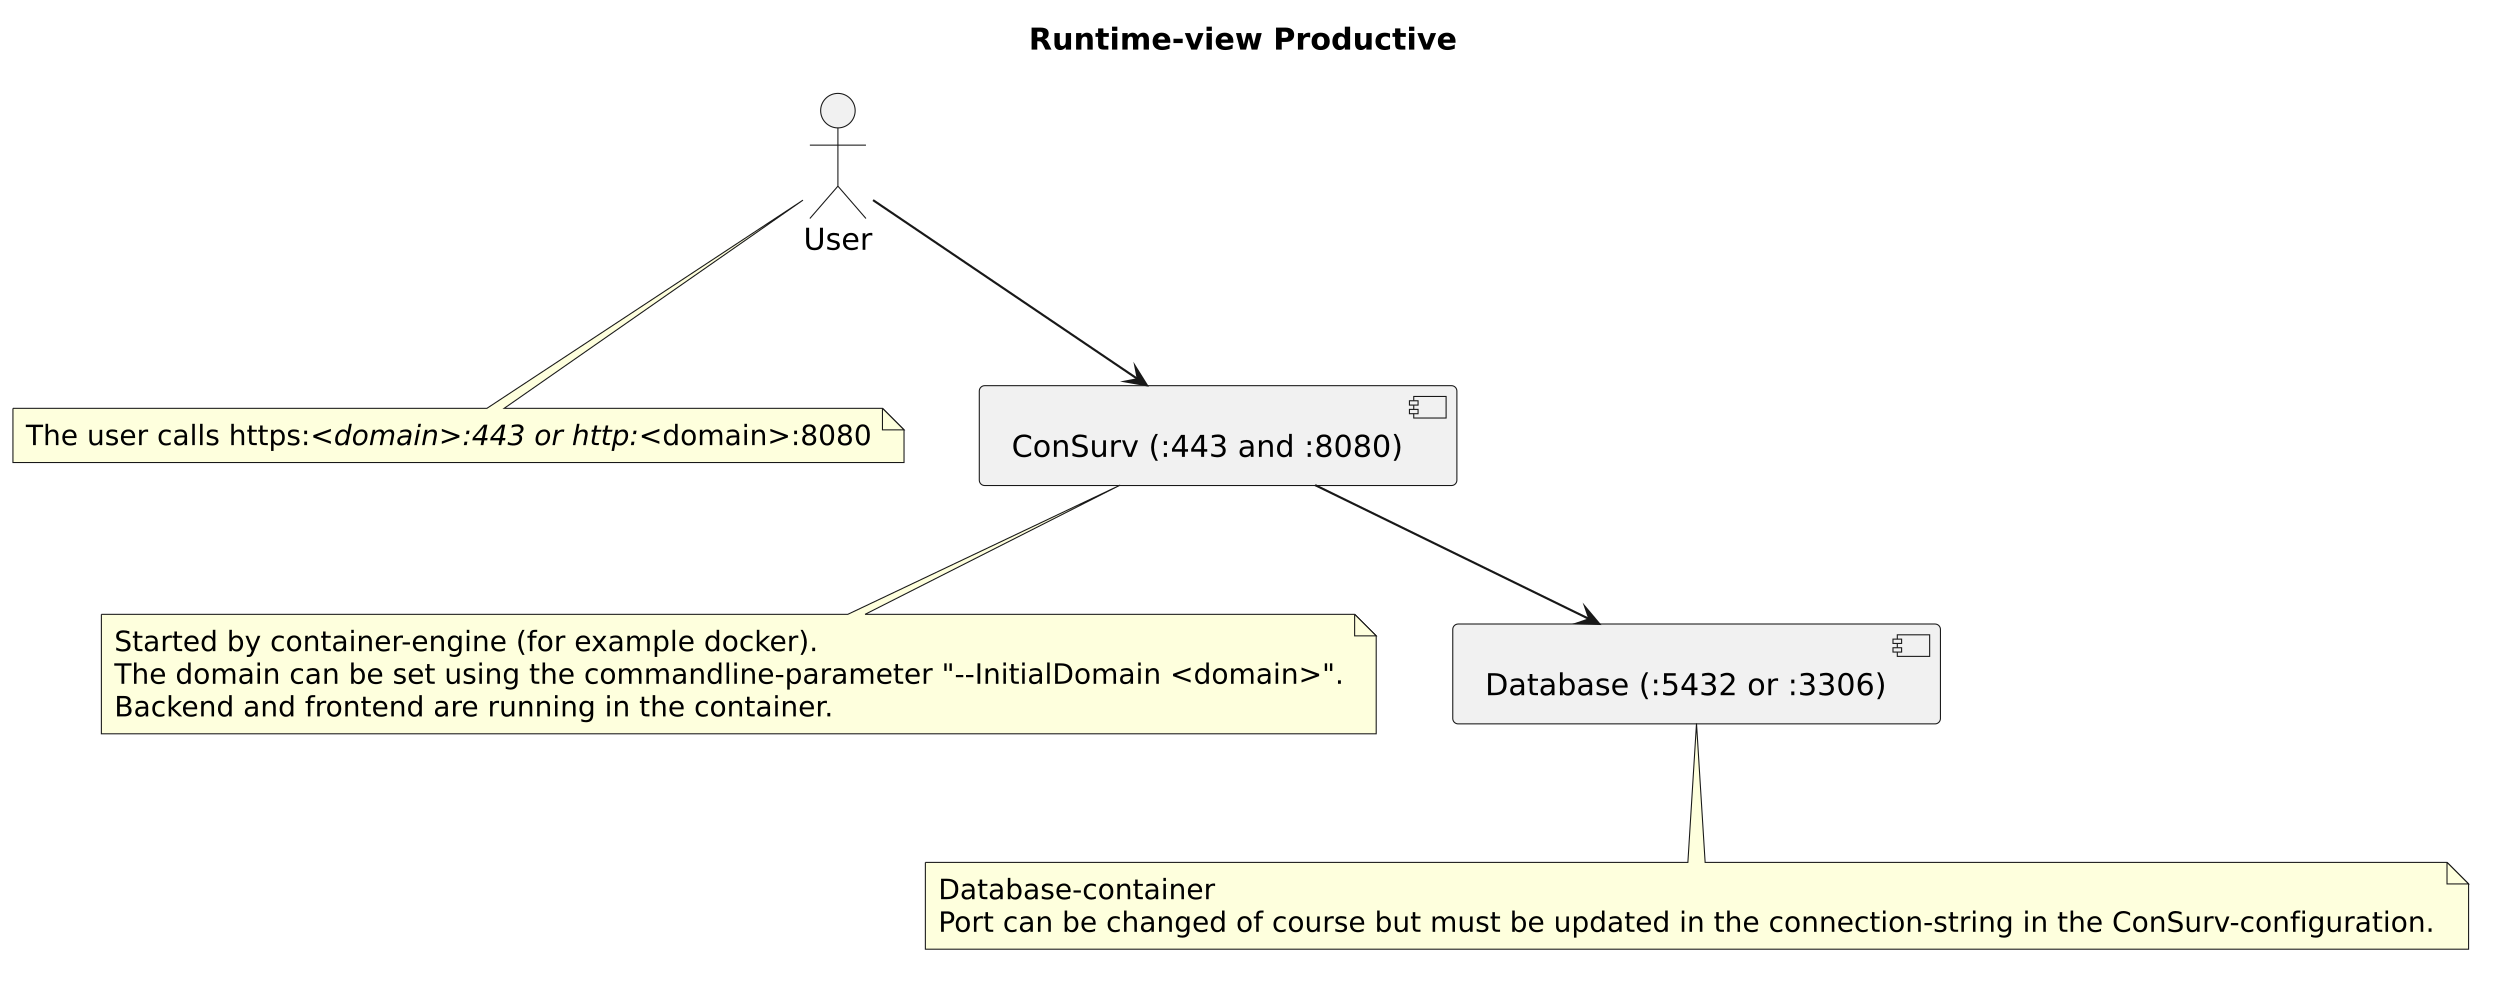
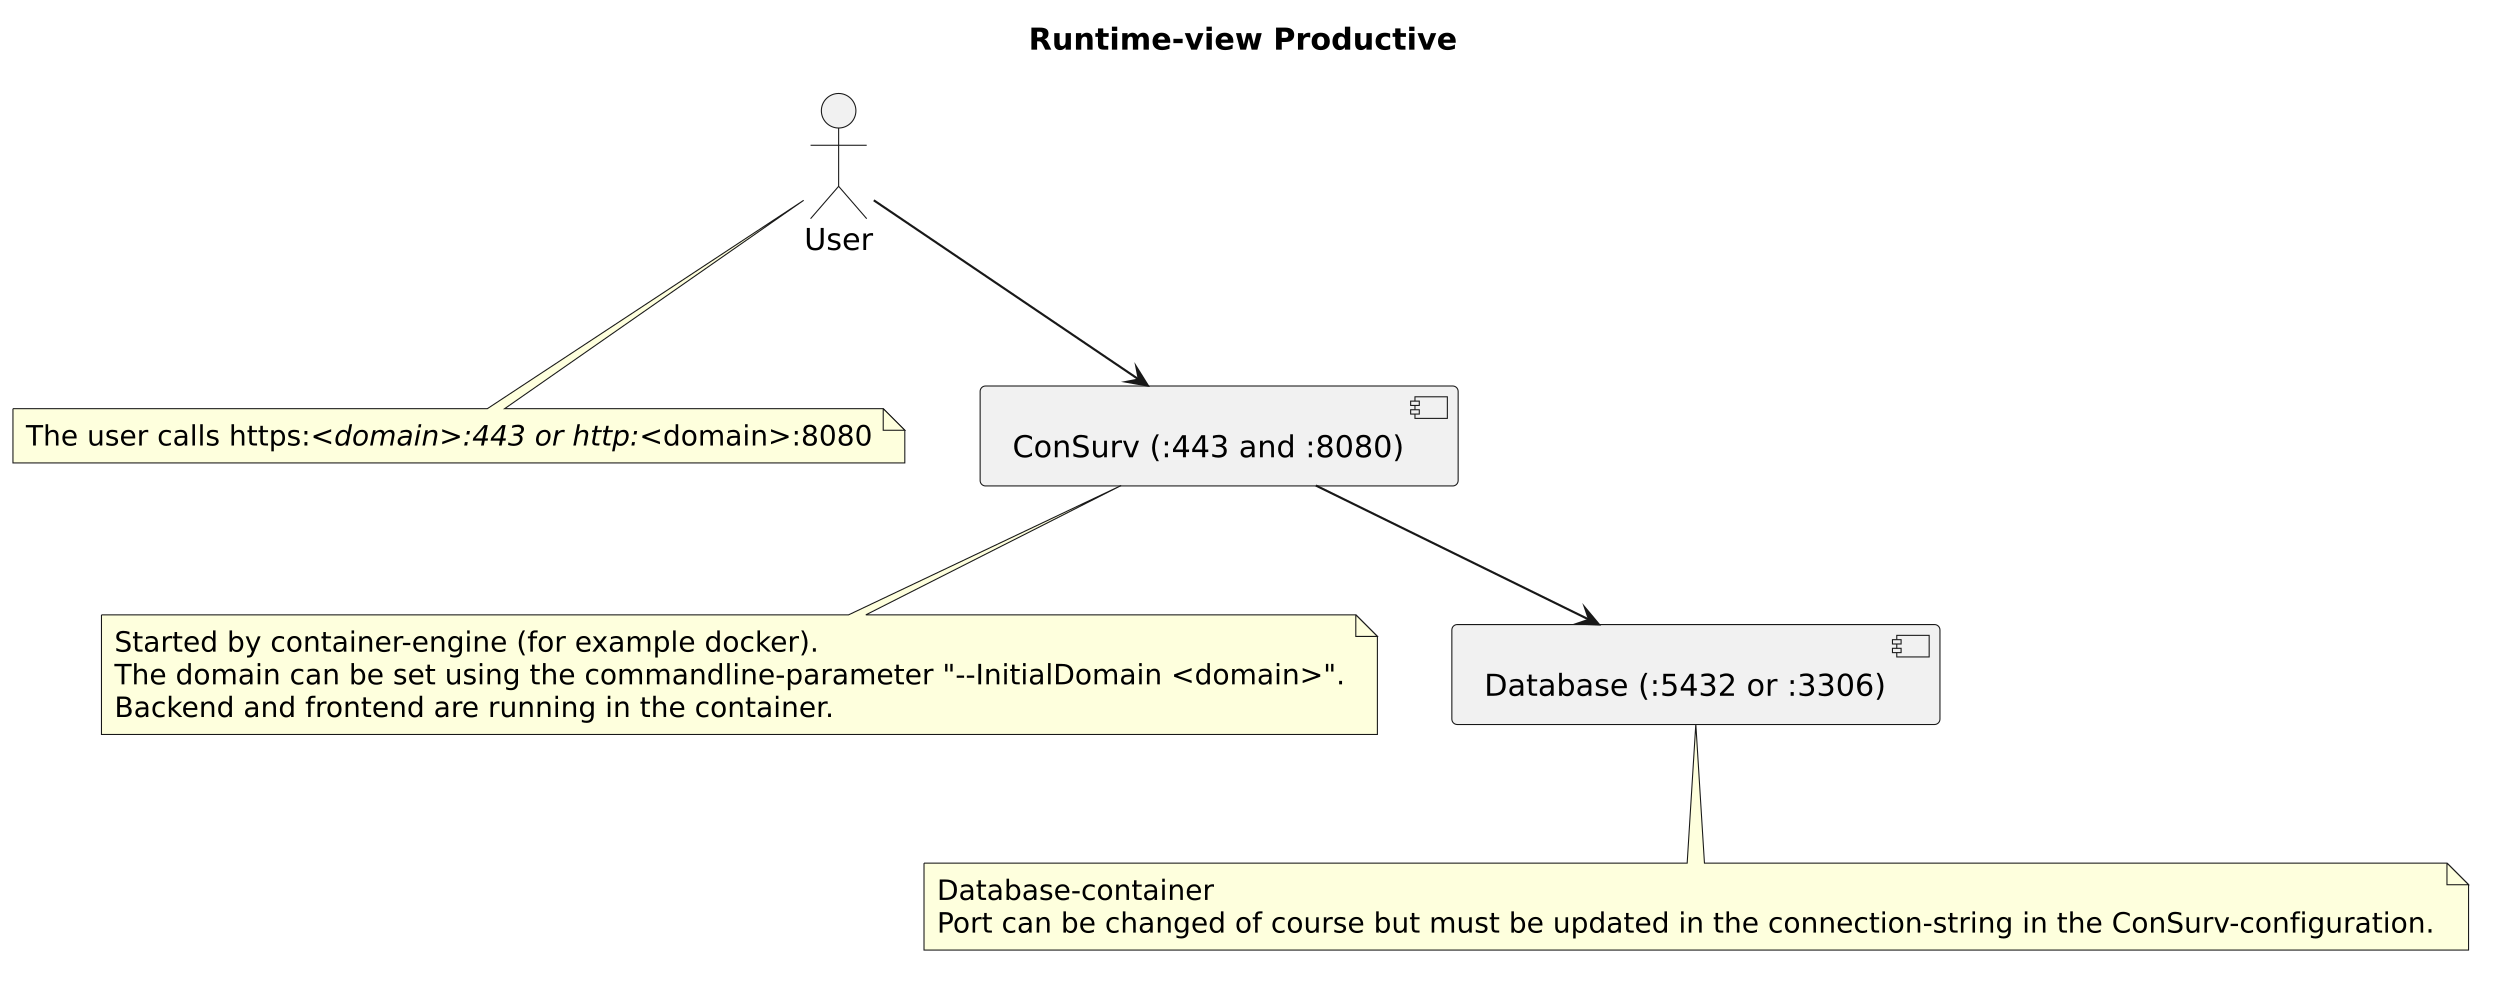
- <svg xmlns="http://www.w3.org/2000/svg" contentStyleType="text/css" data-diagram-type="DESCRIPTION" height="455px" preserveAspectRatio="none" style="width:1159px;height:455px;background:#FFFFFF;" version="1.1" viewBox="0 0 1159 455" width="1159px" zoomAndPan="magnify">
+ <svg xmlns="http://www.w3.org/2000/svg" contentStyleType="text/css" data-diagram-type="DESCRIPTION" height="455px" preserveAspectRatio="none" style="width:1158px;height:455px;background:#FFFFFF;" version="1.1" viewBox="0 0 1158 455" width="1158px" zoomAndPan="magnify">
  <defs />
  <g>
    <g class="title" data-source-line="1">
-       <text fill="#000000" font-family="'DejaVu Sans'" font-size="14" font-weight="700" lengthAdjust="spacing" textLength="198.509" x="476.962" y="22.995">Runtime-view Productive</text>
+       <text fill="#000000" font-family="'DejaVu Sans'" font-size="14" font-weight="700" lengthAdjust="spacing" textLength="198.509" x="476.462" y="22.995">Runtime-view Productive</text>
    </g>
    <g class="entity" data-qualified-name="user" data-source-line="3" id="ent0001">
      <ellipse cx="388.455" cy="51.297" fill="#F1F1F1" rx="8" ry="8" style="stroke:#181818;stroke-width:0.5;" />
      <path d="M388.455,59.297 L388.455,86.297 M375.455,67.297 L401.455,67.297 M388.455,86.297 L375.455,101.297 M388.455,86.297 L401.455,101.297" fill="none" style="stroke:#181818;stroke-width:0.5;" />
      <text fill="#000000" font-family="'DejaVu Sans'" font-size="14" lengthAdjust="spacing" textLength="31.91" x="372.5" y="115.792">User</text>
    </g>
    <g class="entity" data-qualified-name="UserNote" data-source-line="5" id="ent0002">
      <path d="M6,189.297 L6,214.43 A0,0 0 0 0 6,214.43 L419.107,214.43 A0,0 0 0 0 419.107,214.43 L419.107,199.297 L409.107,189.297 L233.74,189.297 L372.26,92.777 L225.74,189.297 L6,189.297 A0,0 0 0 0 6,189.297" fill="#FEFFDD" style="stroke:#181818;stroke-width:0.5;" />
      <path d="M409.107,189.297 L409.107,199.297 L419.107,199.297 L409.107,189.297" fill="#FEFFDD" style="stroke:#181818;stroke-width:0.5;" />
      <text fill="#000000" font-family="'DejaVu Sans'" font-size="13" lengthAdjust="spacing" textLength="131.879" x="12" y="206.364">The user calls https:</text>
      <text fill="#000000" font-family="'DejaVu Sans'" font-size="13" font-style="italic" lengthAdjust="spacing" textLength="152.293" x="143.879" y="206.364">&lt;domain&gt;:443 or http:</text>
      <text fill="#000000" font-family="'DejaVu Sans'" font-size="13" lengthAdjust="spacing" textLength="107.936" x="296.172" y="206.364">&lt;domain&gt;:8080</text>
    </g>
    <g class="entity" data-qualified-name="ConSurv" data-source-line="9" id="ent0004">
      <rect fill="#F1F1F1" height="46.297" rx="2.5" ry="2.5" style="stroke:#181818;stroke-width:0.5;" width="221.412" x="454" y="178.797" />
      <rect fill="#F1F1F1" height="10" style="stroke:#181818;stroke-width:0.5;" width="15" x="655.412" y="183.797" />
      <rect fill="#F1F1F1" height="2" style="stroke:#181818;stroke-width:0.5;" width="4" x="653.412" y="185.797" />
      <rect fill="#F1F1F1" height="2" style="stroke:#181818;stroke-width:0.5;" width="4" x="653.412" y="189.797" />
      <text fill="#000000" font-family="'DejaVu Sans'" font-size="14" lengthAdjust="spacing" textLength="181.412" x="469" y="211.792">ConSurv (:443 and :8080)</text>
    </g>
    <g class="entity" data-qualified-name="ConSurvNote" data-source-line="11" id="ent0005">
      <path d="M47,284.797 L47,340.195 A0,0 0 0 0 47,340.195 L638.007,340.195 A0,0 0 0 0 638.007,340.195 L638.007,294.797 L628.007,284.797 L401.05,284.797 L519.31,224.887 L393.05,284.797 L47,284.797 A0,0 0 0 0 47,284.797" fill="#FEFFDD" style="stroke:#181818;stroke-width:0.5;" />
      <path d="M628.007,284.797 L628.007,294.797 L638.007,294.797 L628.007,284.797" fill="#FEFFDD" style="stroke:#181818;stroke-width:0.5;" />
      <text fill="#000000" font-family="'DejaVu Sans'" font-size="13" lengthAdjust="spacing" textLength="327.799" x="53" y="301.864">Started by container-engine (for example docker).</text>
      <text fill="#000000" font-family="'DejaVu Sans'" font-size="13" lengthAdjust="spacing" textLength="570.007" x="53" y="316.997">The domain can be set using the commandline-parameter "--InitialDomain &lt;domain&gt;".</text>
      <text fill="#000000" font-family="'DejaVu Sans'" font-size="13" lengthAdjust="spacing" textLength="335.524" x="53" y="332.129">Backend and frontend are running in the container.</text>
    </g>
    <g class="entity" data-qualified-name="ConSurvDatabase" data-source-line="17" id="ent0007">
-       <rect fill="#F1F1F1" height="46.297" rx="2.5" ry="2.5" style="stroke:#181818;stroke-width:0.5;" width="226.088" x="673.5" y="289.297" />
-       <rect fill="#F1F1F1" height="10" style="stroke:#181818;stroke-width:0.5;" width="15" x="879.588" y="294.297" />
-       <rect fill="#F1F1F1" height="2" style="stroke:#181818;stroke-width:0.5;" width="4" x="877.588" y="296.297" />
-       <rect fill="#F1F1F1" height="2" style="stroke:#181818;stroke-width:0.5;" width="4" x="877.588" y="300.297" />
-       <text fill="#000000" font-family="'DejaVu Sans'" font-size="14" lengthAdjust="spacing" textLength="186.088" x="688.5" y="322.292">Database (:5432 or :3306)</text>
+       <rect fill="#F1F1F1" height="46.297" rx="2.5" ry="2.5" style="stroke:#181818;stroke-width:0.5;" width="226.088" x="672.5" y="289.297" />
+       <rect fill="#F1F1F1" height="10" style="stroke:#181818;stroke-width:0.5;" width="15" x="878.588" y="294.297" />
+       <rect fill="#F1F1F1" height="2" style="stroke:#181818;stroke-width:0.5;" width="4" x="876.588" y="296.297" />
+       <rect fill="#F1F1F1" height="2" style="stroke:#181818;stroke-width:0.5;" width="4" x="876.588" y="300.297" />
+       <text fill="#000000" font-family="'DejaVu Sans'" font-size="14" lengthAdjust="spacing" textLength="186.088" x="687.5" y="322.292">Database (:5432 or :3306)</text>
    </g>
    <g class="entity" data-qualified-name="ConSurvDatabaseNote" data-source-line="19" id="ent0008">
-       <path d="M429,399.797 L429,440.062 A0,0 0 0 0 429,440.062 L1144.434,440.062 A0,0 0 0 0 1144.434,440.062 L1144.434,409.797 L1134.434,399.797 L790.5,399.797 L786.5,335.417 L782.5,399.797 L429,399.797 A0,0 0 0 0 429,399.797" fill="#FEFFDD" style="stroke:#181818;stroke-width:0.5;" />
-       <path d="M1134.434,399.797 L1134.434,409.797 L1144.434,409.797 L1134.434,399.797" fill="#FEFFDD" style="stroke:#181818;stroke-width:0.5;" />
-       <text fill="#000000" font-family="'DejaVu Sans'" font-size="13" lengthAdjust="spacing" textLength="128.318" x="435" y="416.864">Database-container</text>
-       <text fill="#000000" font-family="'DejaVu Sans'" font-size="13" lengthAdjust="spacing" textLength="694.434" x="435" y="431.997">Port can be changed of course but must be updated in the connection-string in the ConSurv-configuration.</text>
+       <path d="M428,399.797 L428,440.062 A0,0 0 0 0 428,440.062 L1143.434,440.062 A0,0 0 0 0 1143.434,440.062 L1143.434,409.797 L1133.434,399.797 L789.5,399.797 L785.5,335.417 L781.5,399.797 L428,399.797 A0,0 0 0 0 428,399.797" fill="#FEFFDD" style="stroke:#181818;stroke-width:0.5;" />
+       <path d="M1133.434,399.797 L1133.434,409.797 L1143.434,409.797 L1133.434,399.797" fill="#FEFFDD" style="stroke:#181818;stroke-width:0.5;" />
+       <text fill="#000000" font-family="'DejaVu Sans'" font-size="13" lengthAdjust="spacing" textLength="128.318" x="434" y="416.864">Database-container</text>
+       <text fill="#000000" font-family="'DejaVu Sans'" font-size="13" lengthAdjust="spacing" textLength="694.434" x="434" y="431.997">Port can be changed of course but must be updated in the connection-string in the ConSurv-configuration.</text>
    </g>
    <g class="link" data-entity-1="ent0001" data-entity-2="ent0004" data-link-type="dependency" data-source-line="24" id="lnk10">
      <path d="M404.74,92.777 C433.51,112.227 489.778,150.276 527.508,175.786" fill="none" id="user-to-ConSurv" style="stroke:#181818;stroke-width:1;" />
      <polygon fill="#181818" points="531.65,178.587,526.435,170.232,527.508,175.786,521.954,176.86,531.65,178.587" style="stroke:#181818;stroke-width:1;stroke-linejoin:miter;stroke-miterlimit:10;" />
    </g>
    <g class="link" data-entity-1="ent0004" data-entity-2="ent0007" data-link-type="dependency" data-source-line="25" id="lnk11">
-       <path d="M609.69,224.887 C648.11,243.657 698.488,268.282 736.878,287.042" fill="none" id="ConSurv-to-ConSurvDatabase" style="stroke:#181818;stroke-width:1;" />
-       <polygon fill="#181818" points="741.37,289.237,735.04,281.692,736.878,287.042,731.528,288.879,741.37,289.237" style="stroke:#181818;stroke-width:1;stroke-linejoin:miter;stroke-miterlimit:10;" />
+       <path d="M609.49,224.887 C647.73,243.657 697.861,268.274 736.082,287.034" fill="none" id="ConSurv-to-ConSurvDatabase" style="stroke:#181818;stroke-width:1;" />
+       <polygon fill="#181818" points="740.57,289.237,734.253,281.68,736.082,287.034,730.728,288.862,740.57,289.237" style="stroke:#181818;stroke-width:1;stroke-linejoin:miter;stroke-miterlimit:10;" />
    </g>
  </g>
</svg>
